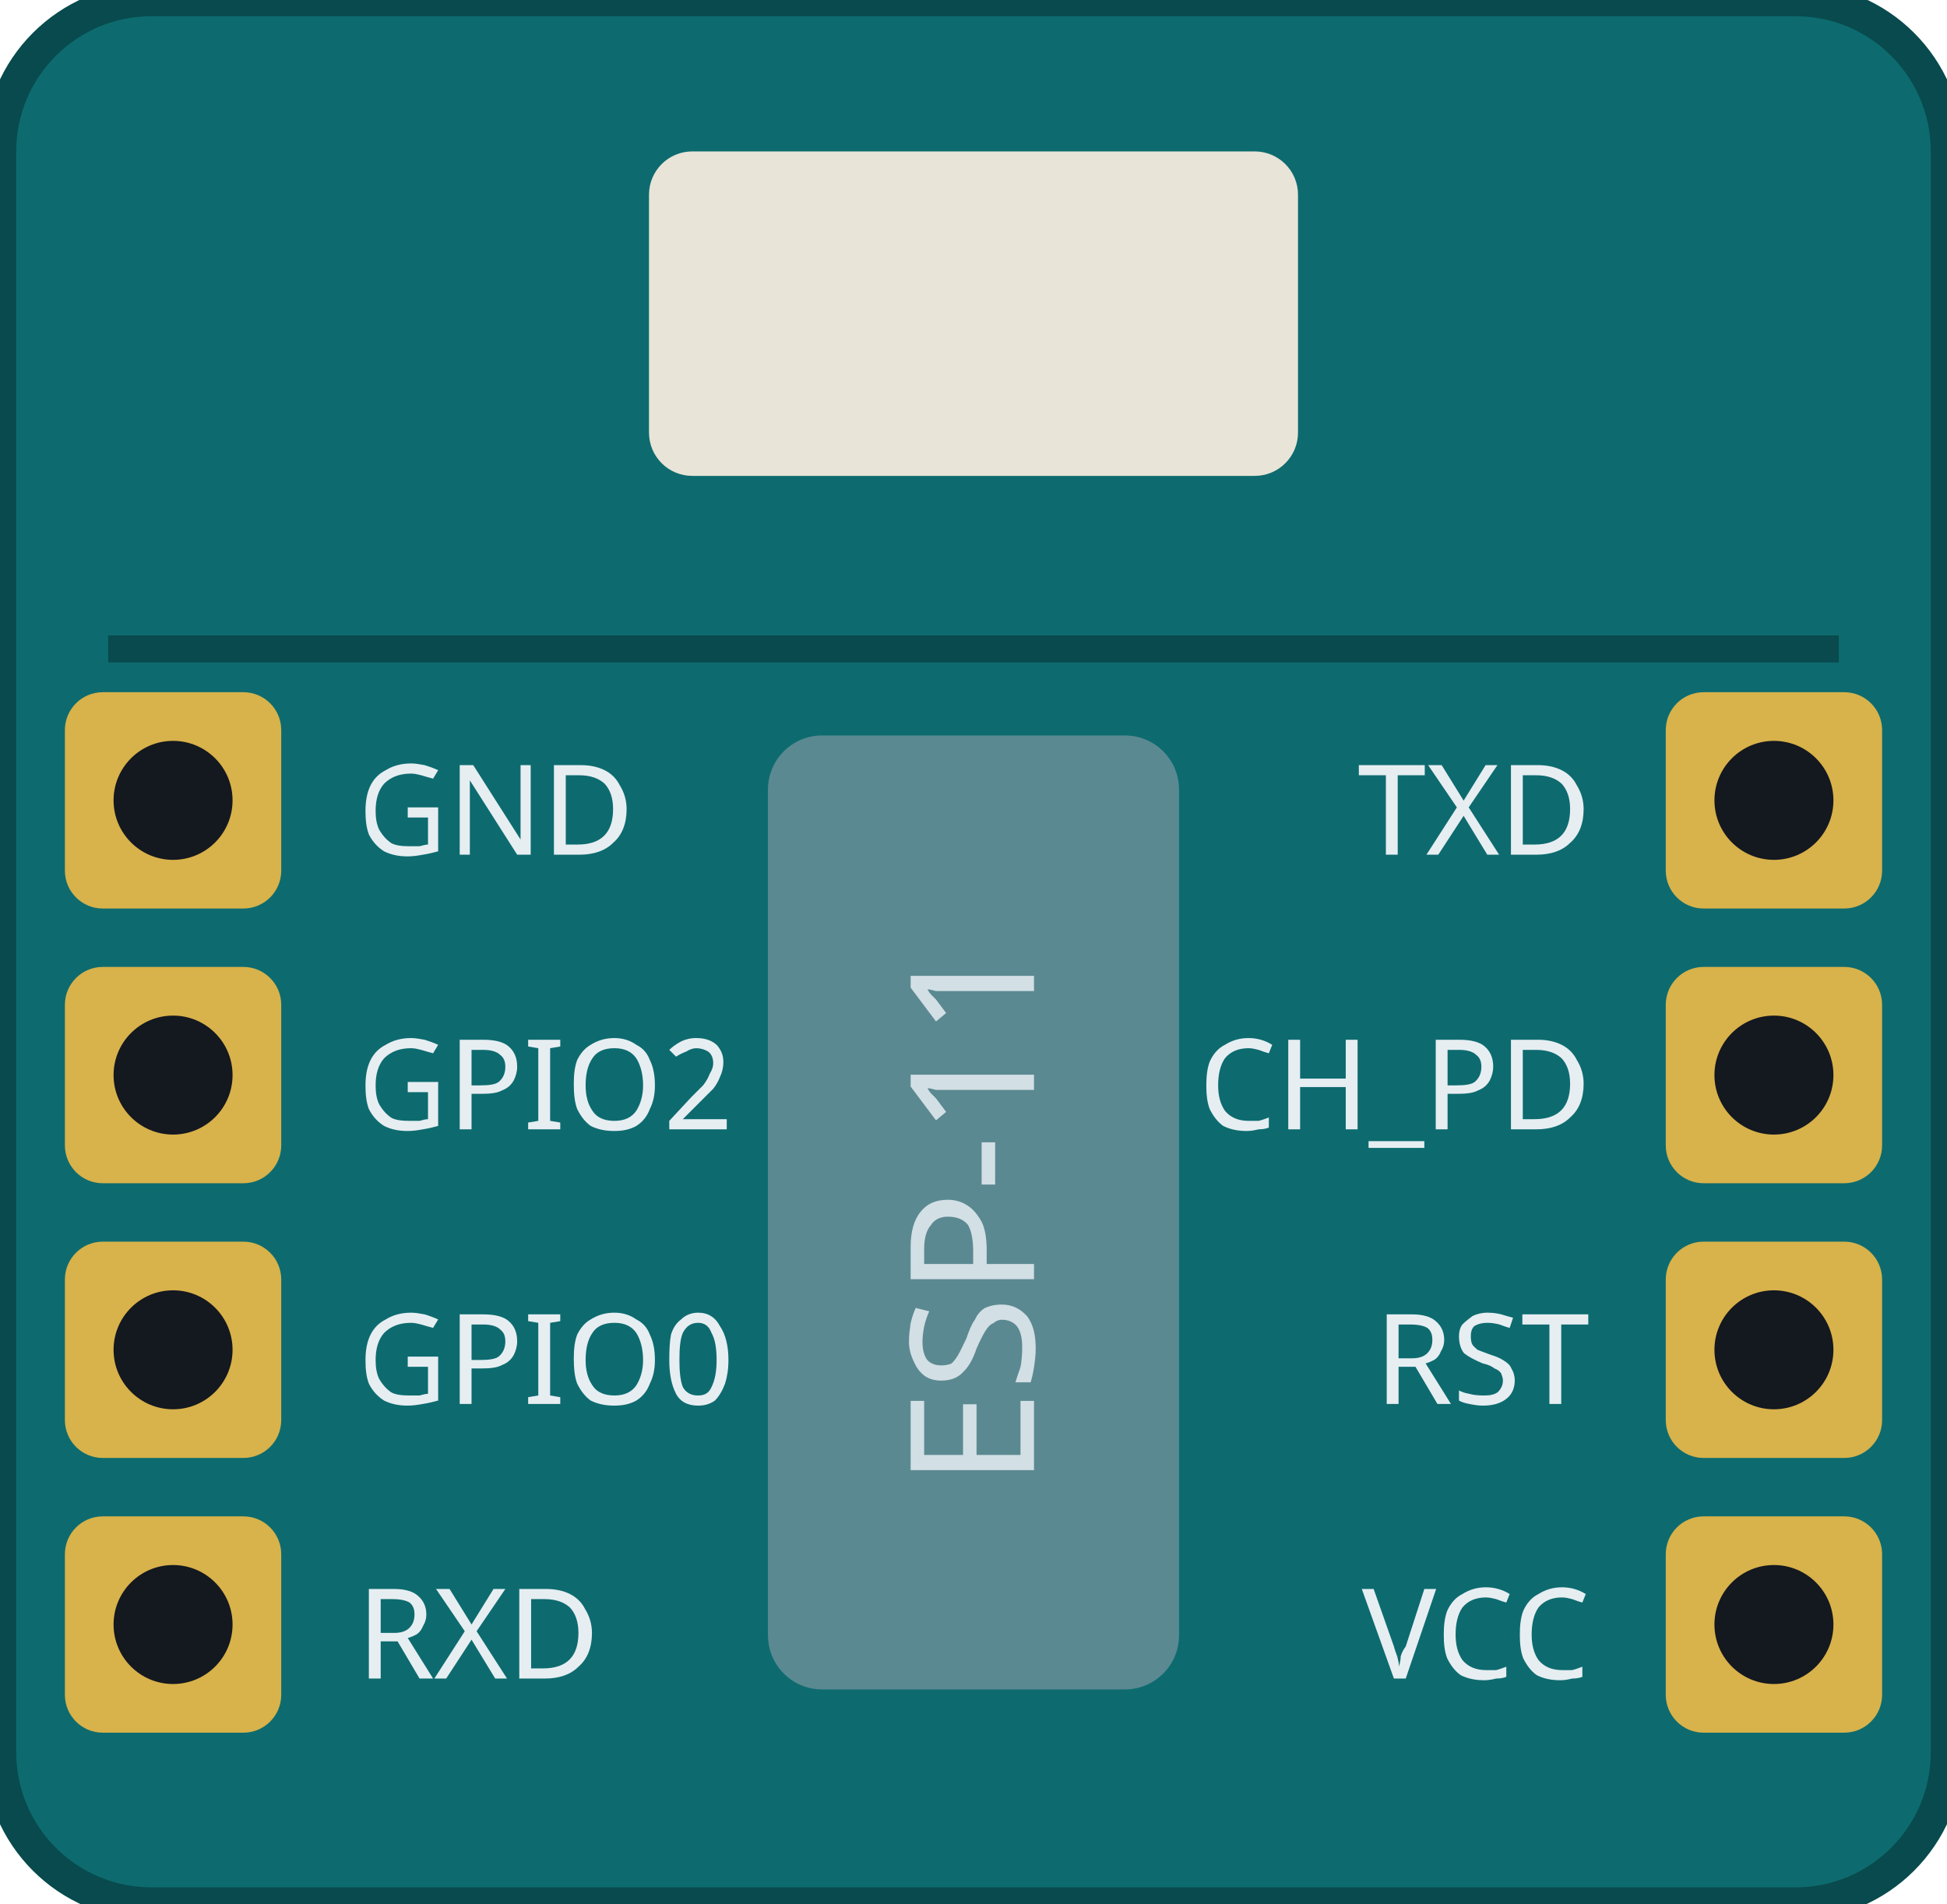
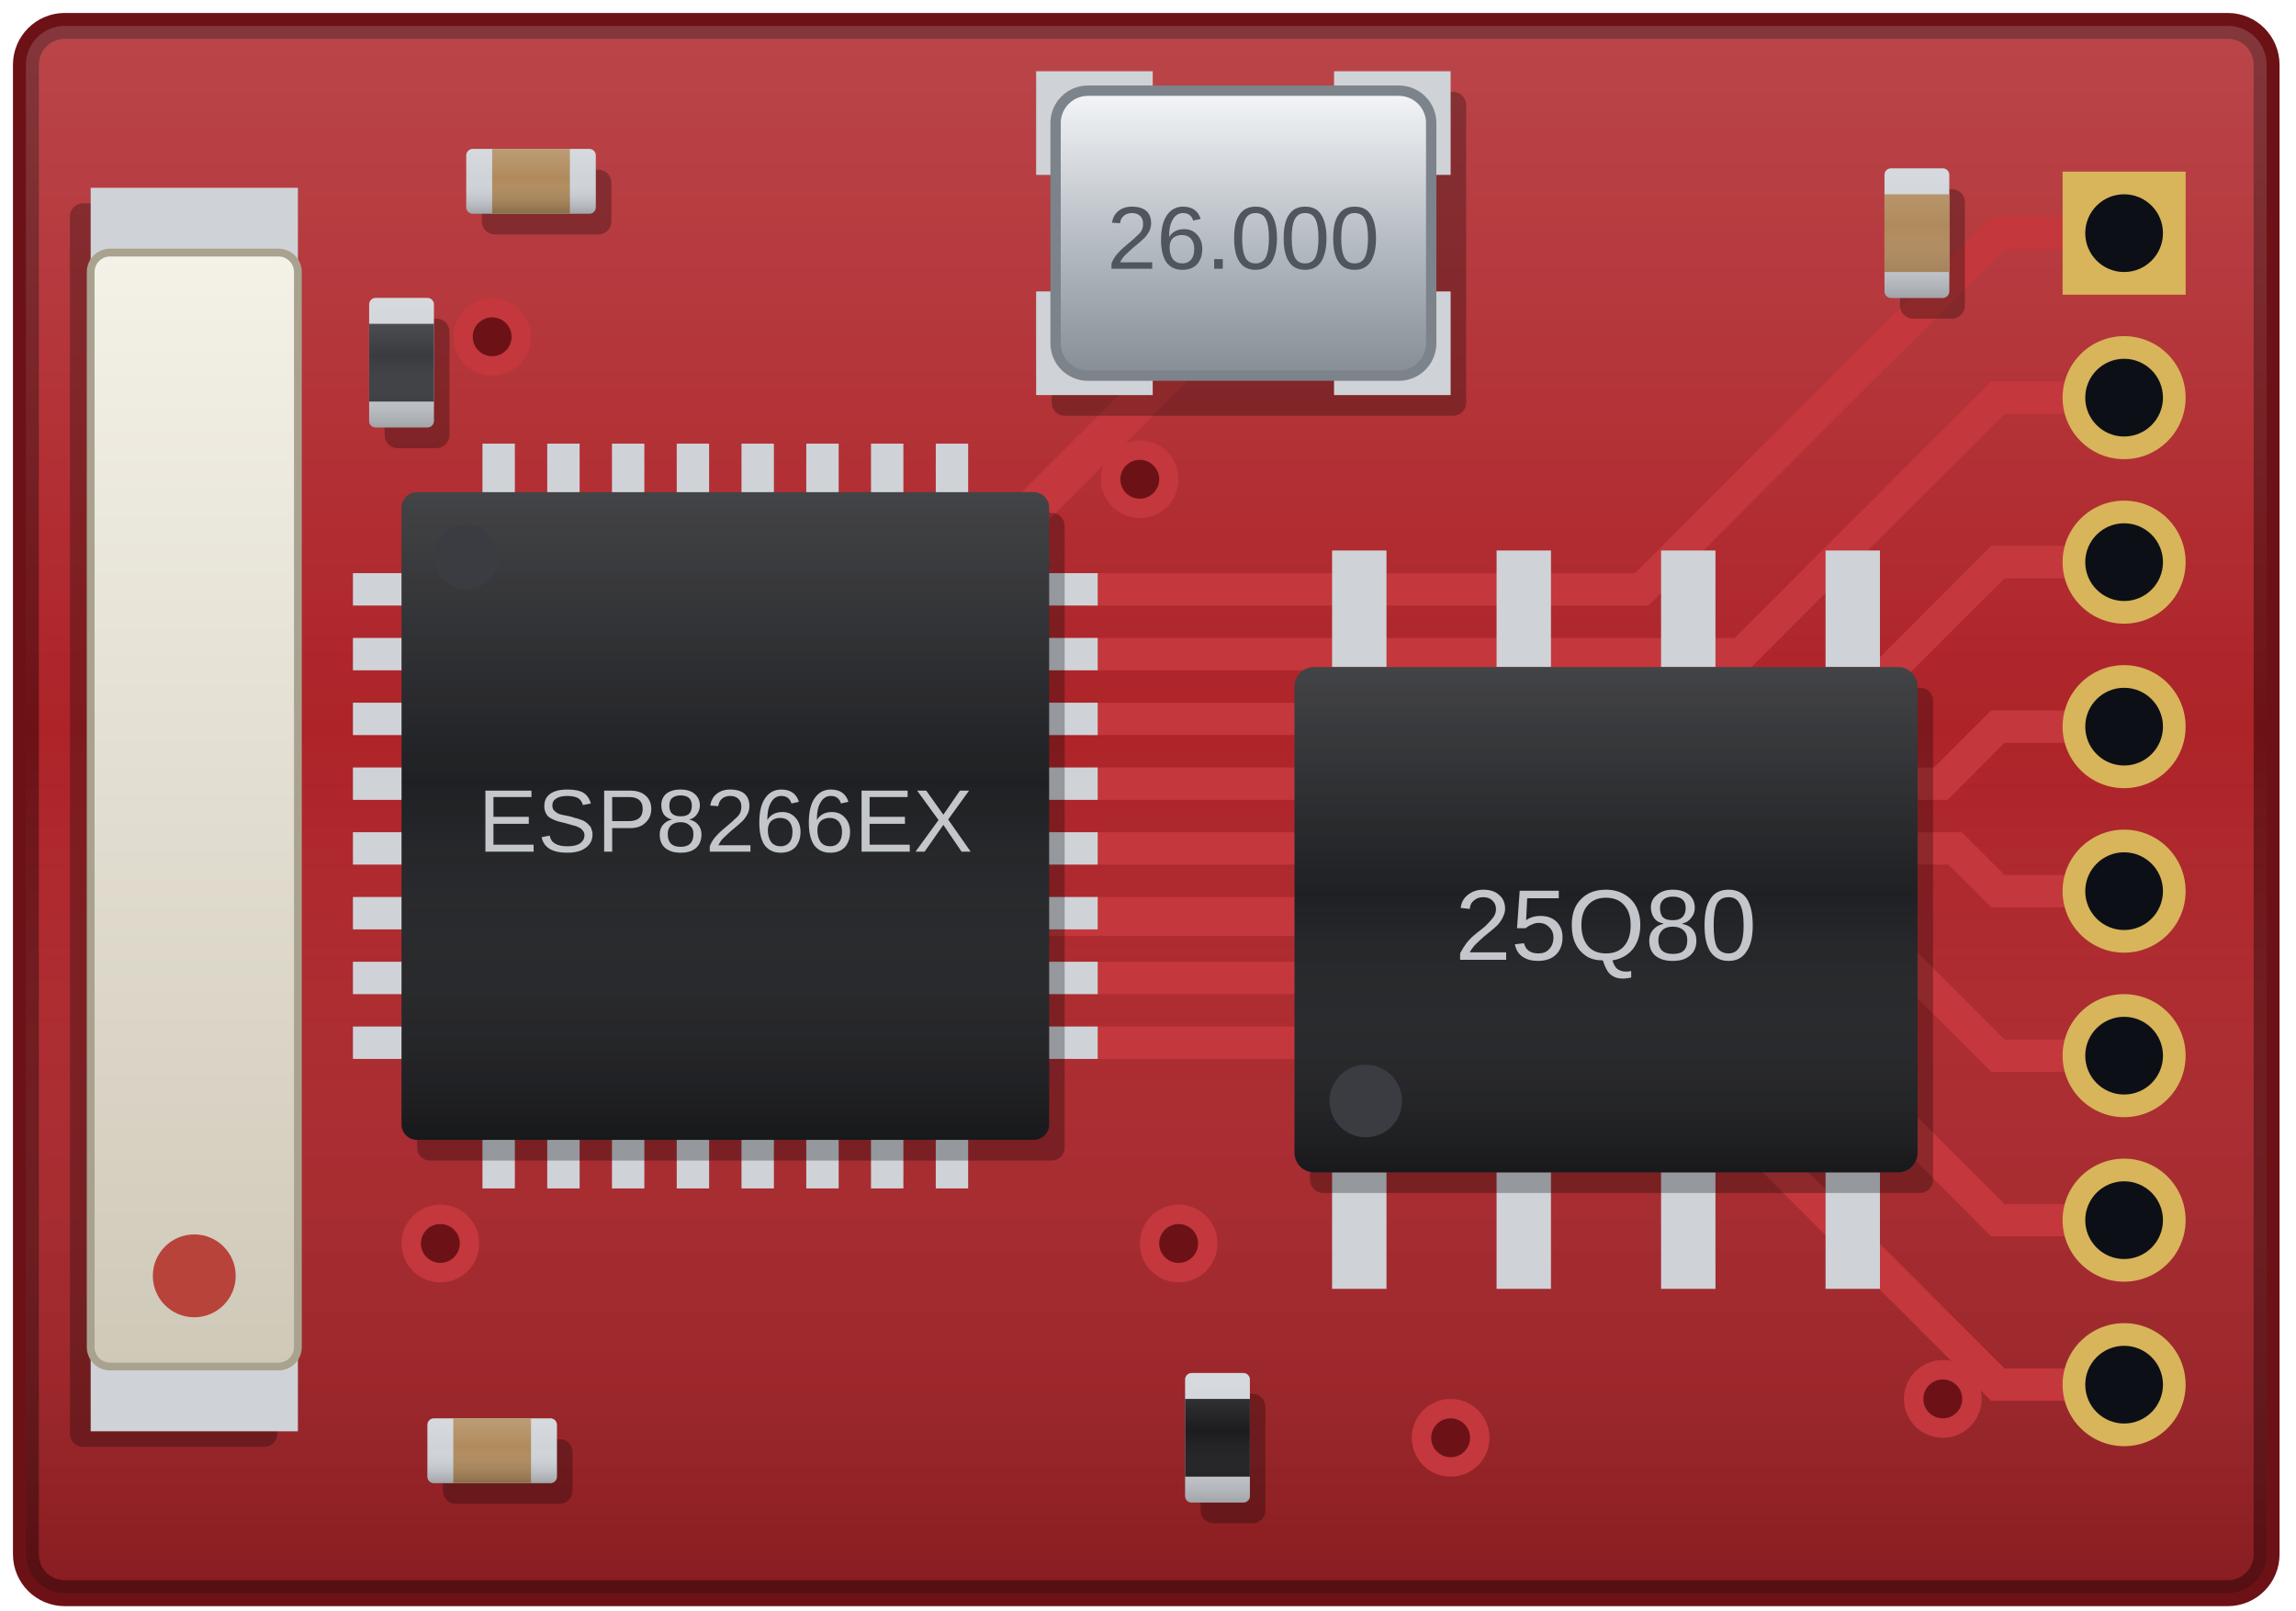
- <svg xmlns="http://www.w3.org/2000/svg" version="1.1" width="18.0mm" height="17.6mm" viewBox="0 0 18.0 17.6">
-   <rect x="0" y="0" width="18.0" height="17.6" rx="1.4" fill="#0d6b6f" />
-   <rect x="0" y="0" width="18.0" height="17.6" rx="1.4" fill="none" stroke="#084a4d" stroke-width="0.3" />
-   <rect x="6.00" y="1.4" width="6.0" height="3.0" rx="0.4" fill="#e8e4d8" />
-   <line x1="1.0" y1="6.00" x2="17.00" y2="6.00" stroke="#084a4d" stroke-width="0.25" />
-   <rect x="7.10" y="6.80" width="3.8" height="8.82" rx="0.5" fill="#9aa3ad" opacity="0.55" />
-   <rect x="0.60" y="6.40" width="2.0" height="2.0" rx="0.35" fill="#d8b24a" />
-   <circle cx="1.60" cy="7.40" r="0.55" fill="#14181f" />
-   <rect x="0.60" y="8.94" width="2.0" height="2.0" rx="0.35" fill="#d8b24a" />
-   <circle cx="1.60" cy="9.94" r="0.55" fill="#14181f" />
-   <rect x="0.60" y="11.48" width="2.0" height="2.0" rx="0.35" fill="#d8b24a" />
-   <circle cx="1.60" cy="12.48" r="0.55" fill="#14181f" />
-   <rect x="0.60" y="14.02" width="2.0" height="2.0" rx="0.35" fill="#d8b24a" />
-   <circle cx="1.60" cy="15.02" r="0.55" fill="#14181f" />
-   <rect x="15.40" y="6.40" width="2.0" height="2.0" rx="0.35" fill="#d8b24a" />
-   <circle cx="16.40" cy="7.40" r="0.55" fill="#14181f" />
-   <rect x="15.40" y="8.94" width="2.0" height="2.0" rx="0.35" fill="#d8b24a" />
-   <circle cx="16.40" cy="9.94" r="0.55" fill="#14181f" />
-   <rect x="15.40" y="11.48" width="2.0" height="2.0" rx="0.35" fill="#d8b24a" />
-   <circle cx="16.40" cy="12.48" r="0.55" fill="#14181f" />
-   <rect x="15.40" y="14.02" width="2.0" height="2.0" rx="0.35" fill="#d8b24a" />
-   <circle cx="16.40" cy="15.02" r="0.55" fill="#14181f" />
-   <text x="3.30" y="7.90" fill="#e6eef2" font-size="1.15px" font-family="Verdana">GND</text>
-   <text x="3.30" y="10.44" fill="#e6eef2" font-size="1.15px" font-family="Verdana">GPIO2</text>
-   <text x="3.30" y="12.98" fill="#e6eef2" font-size="1.15px" font-family="Verdana">GPIO0</text>
-   <text x="3.30" y="15.52" fill="#e6eef2" font-size="1.15px" font-family="Verdana">RXD</text>
-   <text x="14.70" y="7.90" fill="#e6eef2" font-size="1.15px" text-anchor="end" font-family="Verdana">TXD</text>
-   <text x="14.70" y="10.44" fill="#e6eef2" font-size="1.15px" text-anchor="end" font-family="Verdana">CH_PD</text>
-   <text x="14.70" y="12.98" fill="#e6eef2" font-size="1.15px" text-anchor="end" font-family="Verdana">RST</text>
-   <text x="14.70" y="15.52" fill="#e6eef2" font-size="1.15px" text-anchor="end" font-family="Verdana">VCC</text>
-   <text x="9.00" y="11.77" fill="#e6eef2" font-size="1.6px" text-anchor="middle" font-family="Verdana" opacity="0.85" transform="rotate(-90 9.00 11.21)">ESP-11</text>
+ <svg xmlns="http://www.w3.org/2000/svg" version="1.1" width="67px" height="47px" viewBox="0 0 67 47">
+   <defs>
+     <linearGradient id="luz" x1="0" y1="0" x2="0" y2="1">
+       <stop offset="0" stop-color="#ffffff" stop-opacity="0.16" />
+       <stop offset="0.45" stop-color="#ffffff" stop-opacity="0" />
+       <stop offset="1" stop-color="#000000" stop-opacity="0.22" />
+     </linearGradient>
+     <linearGradient id="metal" x1="0" y1="0" x2="0" y2="1">
+       <stop offset="0" stop-color="#f4f6f8" />
+       <stop offset="0.5" stop-color="#b9bfc6" />
+       <stop offset="1" stop-color="#868d95" />
+     </linearGradient>
+     <linearGradient id="metal-h" x1="0" y1="0" x2="1" y2="0">
+       <stop offset="0" stop-color="#8a9199" />
+       <stop offset="0.35" stop-color="#eef1f4" />
+       <stop offset="0.7" stop-color="#b3b9c0" />
+       <stop offset="1" stop-color="#7c838b" />
+     </linearGradient>
+     <radialGradient id="lata" cx="0.4" cy="0.38" r="0.66">
+       <stop offset="0" stop-color="#f6f8fa" />
+       <stop offset="0.6" stop-color="#c3c9cf" />
+       <stop offset="1" stop-color="#8c939b" />
+     </radialGradient>
+     <linearGradient id="plastico" x1="0" y1="0" x2="0" y2="1">
+       <stop offset="0" stop-color="#3a3c40" />
+       <stop offset="1" stop-color="#16171a" />
+     </linearGradient>
+     <linearGradient id="ouro" x1="0" y1="0" x2="0" y2="1">
+       <stop offset="0" stop-color="#f4dc8c" />
+       <stop offset="1" stop-color="#b88a2c" />
+     </linearGradient>
+     <linearGradient id="blindagem" x1="0" y1="0" x2="1" y2="1">
+       <stop offset="0" stop-color="#eef1f3" />
+       <stop offset="0.45" stop-color="#c8cdd2" />
+       <stop offset="1" stop-color="#9aa1a8" />
+     </linearGradient>
+     <radialGradient id="cupula" cx="0.36" cy="0.3" r="0.78">
+       <stop offset="0" stop-color="#ffffff" stop-opacity="0.6" />
+       <stop offset="0.32" stop-color="#ffffff" stop-opacity="0.1" />
+       <stop offset="1" stop-color="#000000" stop-opacity="0.32" />
+     </radialGradient>
+     <linearGradient id="ceramica" x1="0" y1="0" x2="0" y2="1">
+       <stop offset="0" stop-color="#f4f1e8" />
+       <stop offset="1" stop-color="#cfc9b8" />
+     </linearGradient>
+   </defs>
+   <path fill-rule="evenodd" d="M1.89 0.756 L65.008 0.756 A1.134 1.134 0 0 1 66.142 1.89 L66.142 45.354 A1.134 1.134 0 0 1 65.008 46.488 L1.89 46.488 A1.134 1.134 0 0 1 0.756 45.354 L0.756 1.89 A1.134 1.134 0 0 1 1.89 0.756 Z" fill="#ad2328" stroke="#6c1216" stroke-width="0.756" />
+   <path fill-rule="evenodd" d="M1.89 0.756 L65.008 0.756 A1.134 1.134 0 0 1 66.142 1.89 L66.142 45.354 A1.134 1.134 0 0 1 65.008 46.488 L1.89 46.488 A1.134 1.134 0 0 1 0.756 45.354 L0.756 1.89 A1.134 1.134 0 0 1 1.89 0.756 Z" fill="url(#luz)" />
+   <path d="M60.189 6.803 L58.299 6.803 L47.906 17.197 L31.748 17.197" fill="none" stroke="#c4373c" stroke-width="0.945" stroke-linecap="round" />
+   <path d="M60.189 11.603 L58.299 11.603 L50.816 19.087 L31.748 19.087" fill="none" stroke="#c4373c" stroke-width="0.945" stroke-linecap="round" />
+   <path d="M60.189 16.403 L58.299 16.403 L53.726 20.976 L31.748 20.976" fill="none" stroke="#c4373c" stroke-width="0.945" stroke-linecap="round" />
+   <path d="M60.189 21.203 L58.299 21.203 L56.636 22.866 L31.748 22.866" fill="none" stroke="#c4373c" stroke-width="0.945" stroke-linecap="round" />
+   <path d="M60.189 26.003 L58.299 26.003 L57.052 24.756 L31.748 24.756" fill="none" stroke="#c4373c" stroke-width="0.945" stroke-linecap="round" />
+   <path d="M60.189 30.803 L58.299 30.803 L54.142 26.646 L31.748 26.646" fill="none" stroke="#c4373c" stroke-width="0.945" stroke-linecap="round" />
+   <path d="M60.189 35.603 L58.299 35.603 L51.231 28.535 L31.748 28.535" fill="none" stroke="#c4373c" stroke-width="0.945" stroke-linecap="round" />
+   <path d="M60.189 40.403 L58.299 40.403 L48.321 30.425 L31.748 30.425" fill="none" stroke="#c4373c" stroke-width="0.945" stroke-linecap="round" />
+   <path d="M46.866 26.835 L24.189 26.835 L21.165 23.811" fill="none" stroke="#c4373c" stroke-width="0.945" stroke-linecap="round" />
+   <path d="M36.283 6.803 L36.283 8.693 L21.165 23.811" fill="none" stroke="#c4373c" stroke-width="1.134" stroke-linecap="round" />
+   <circle cx="14.362" cy="9.827" r="1.134" fill="#c4373c" />
+   <circle cx="14.362" cy="9.827" r="0.567" fill="#6c1216" />
+   <circle cx="12.85" cy="36.283" r="1.134" fill="#c4373c" />
+   <circle cx="12.85" cy="36.283" r="0.567" fill="#6c1216" />
+   <circle cx="33.26" cy="13.984" r="1.134" fill="#c4373c" />
+   <circle cx="33.26" cy="13.984" r="0.567" fill="#6c1216" />
+   <circle cx="34.394" cy="36.283" r="1.134" fill="#c4373c" />
+   <circle cx="34.394" cy="36.283" r="0.567" fill="#6c1216" />
+   <circle cx="42.331" cy="41.953" r="1.134" fill="#c4373c" />
+   <circle cx="42.331" cy="41.953" r="0.567" fill="#6c1216" />
+   <circle cx="56.693" cy="40.819" r="1.134" fill="#c4373c" />
+   <circle cx="56.693" cy="40.819" r="0.567" fill="#6c1216" />
+   <rect x="60.189" y="5.008" width="3.591" height="3.591" fill="#d8b45a" />
+   <circle cx="61.984" cy="6.803" r="1.134" fill="#0c1016" />
+   <circle cx="61.984" cy="11.603" r="1.795" fill="#d8b45a" />
+   <circle cx="61.984" cy="11.603" r="1.134" fill="#0c1016" />
+   <circle cx="61.984" cy="16.403" r="1.795" fill="#d8b45a" />
+   <circle cx="61.984" cy="16.403" r="1.134" fill="#0c1016" />
+   <circle cx="61.984" cy="21.203" r="1.795" fill="#d8b45a" />
+   <circle cx="61.984" cy="21.203" r="1.134" fill="#0c1016" />
+   <circle cx="61.984" cy="26.003" r="1.795" fill="#d8b45a" />
+   <circle cx="61.984" cy="26.003" r="1.134" fill="#0c1016" />
+   <circle cx="61.984" cy="30.803" r="1.795" fill="#d8b45a" />
+   <circle cx="61.984" cy="30.803" r="1.134" fill="#0c1016" />
+   <circle cx="61.984" cy="35.603" r="1.795" fill="#d8b45a" />
+   <circle cx="61.984" cy="35.603" r="1.134" fill="#0c1016" />
+   <circle cx="61.984" cy="40.403" r="1.795" fill="#d8b45a" />
+   <circle cx="61.984" cy="40.403" r="1.134" fill="#0c1016" />
+   <rect x="14.079" y="12.945" width="0.945" height="1.701" fill="#cfd3d8" />
+   <rect x="10.299" y="16.724" width="1.701" height="0.945" fill="#cfd3d8" />
+   <rect x="14.079" y="32.976" width="0.945" height="1.701" fill="#cfd3d8" />
+   <rect x="30.331" y="16.724" width="1.701" height="0.945" fill="#cfd3d8" />
+   <rect x="15.969" y="12.945" width="0.945" height="1.701" fill="#cfd3d8" />
+   <rect x="10.299" y="18.614" width="1.701" height="0.945" fill="#cfd3d8" />
+   <rect x="15.969" y="32.976" width="0.945" height="1.701" fill="#cfd3d8" />
+   <rect x="30.331" y="18.614" width="1.701" height="0.945" fill="#cfd3d8" />
+   <rect x="17.858" y="12.945" width="0.945" height="1.701" fill="#cfd3d8" />
+   <rect x="10.299" y="20.504" width="1.701" height="0.945" fill="#cfd3d8" />
+   <rect x="17.858" y="32.976" width="0.945" height="1.701" fill="#cfd3d8" />
+   <rect x="30.331" y="20.504" width="1.701" height="0.945" fill="#cfd3d8" />
+   <rect x="19.748" y="12.945" width="0.945" height="1.701" fill="#cfd3d8" />
+   <rect x="10.299" y="22.394" width="1.701" height="0.945" fill="#cfd3d8" />
+   <rect x="19.748" y="32.976" width="0.945" height="1.701" fill="#cfd3d8" />
+   <rect x="30.331" y="22.394" width="1.701" height="0.945" fill="#cfd3d8" />
+   <rect x="21.638" y="12.945" width="0.945" height="1.701" fill="#cfd3d8" />
+   <rect x="10.299" y="24.283" width="1.701" height="0.945" fill="#cfd3d8" />
+   <rect x="21.638" y="32.976" width="0.945" height="1.701" fill="#cfd3d8" />
+   <rect x="30.331" y="24.283" width="1.701" height="0.945" fill="#cfd3d8" />
+   <rect x="23.528" y="12.945" width="0.945" height="1.701" fill="#cfd3d8" />
+   <rect x="10.299" y="26.173" width="1.701" height="0.945" fill="#cfd3d8" />
+   <rect x="23.528" y="32.976" width="0.945" height="1.701" fill="#cfd3d8" />
+   <rect x="30.331" y="26.173" width="1.701" height="0.945" fill="#cfd3d8" />
+   <rect x="25.417" y="12.945" width="0.945" height="1.701" fill="#cfd3d8" />
+   <rect x="10.299" y="28.063" width="1.701" height="0.945" fill="#cfd3d8" />
+   <rect x="25.417" y="32.976" width="0.945" height="1.701" fill="#cfd3d8" />
+   <rect x="30.331" y="28.063" width="1.701" height="0.945" fill="#cfd3d8" />
+   <rect x="27.307" y="12.945" width="0.945" height="1.701" fill="#cfd3d8" />
+   <rect x="10.299" y="29.953" width="1.701" height="0.945" fill="#cfd3d8" />
+   <rect x="27.307" y="32.976" width="0.945" height="1.701" fill="#cfd3d8" />
+   <rect x="30.331" y="29.953" width="1.701" height="0.945" fill="#cfd3d8" />
+   <rect x="12.17" y="14.967" width="18.898" height="18.898" rx="0.378" fill="#000000" fill-opacity="0.28" />
+   <rect x="11.717" y="14.362" width="18.898" height="18.898" rx="0.454" fill="#1f2023" />
+   <rect x="11.717" y="14.362" width="18.898" height="18.898" rx="0.454" fill="url(#luz)" />
+   <circle cx="13.606" cy="16.252" r="0.945" fill="#3a3c41" />
+   <text transform="translate(21.165 23.811) rotate(0)" x="0" y="1.039" font-family="Arial" font-weight="normal" font-size="2.598" fill="#c3c6cb" text-anchor="middle">ESP8266EX</text>
+   <rect x="38.872" y="16.063" width="1.587" height="3.402" fill="#cfd3d8" />
+   <rect x="38.872" y="34.205" width="1.587" height="3.402" fill="#cfd3d8" />
+   <rect x="43.672" y="16.063" width="1.587" height="3.402" fill="#cfd3d8" />
+   <rect x="43.672" y="34.205" width="1.587" height="3.402" fill="#cfd3d8" />
+   <rect x="48.472" y="16.063" width="1.587" height="3.402" fill="#cfd3d8" />
+   <rect x="48.472" y="34.205" width="1.587" height="3.402" fill="#cfd3d8" />
+   <rect x="53.272" y="16.063" width="1.587" height="3.402" fill="#cfd3d8" />
+   <rect x="53.272" y="34.205" width="1.587" height="3.402" fill="#cfd3d8" />
+   <rect x="38.23" y="20.069" width="18.18" height="14.74" rx="0.378" fill="#000000" fill-opacity="0.28" />
+   <rect x="37.776" y="19.465" width="18.18" height="14.74" rx="0.567" fill="#1f2023" />
+   <rect x="37.776" y="19.465" width="18.18" height="14.74" rx="0.567" fill="url(#luz)" />
+   <circle cx="39.855" cy="32.126" r="1.058" fill="#3a3c41" />
+   <text transform="translate(46.866 26.835) rotate(0)" x="0" y="1.172" font-family="Arial" font-weight="normal" font-size="2.929" fill="#c3c6cb" text-anchor="middle">25Q80</text>
+   <rect x="30.69" y="2.683" width="12.094" height="9.449" rx="0.378" fill="#000000" fill-opacity="0.28" />
+   <rect x="30.236" y="2.079" width="3.402" height="3.024" fill="#cfd3d8" />
+   <rect x="30.236" y="8.504" width="3.402" height="3.024" fill="#cfd3d8" />
+   <rect x="38.929" y="2.079" width="3.402" height="3.024" fill="#cfd3d8" />
+   <rect x="38.929" y="8.504" width="3.402" height="3.024" fill="#cfd3d8" />
+   <rect x="30.803" y="2.646" width="10.961" height="8.315" rx="0.945" fill="url(#metal)" stroke="#7c838b" stroke-width="0.302" />
+   <text transform="translate(36.283 6.803) rotate(0)" x="0" y="1.039" font-family="Arial" font-weight="normal" font-size="2.598" fill="#4f565d" text-anchor="middle">26.000</text>
+   <rect x="14.06" y="4.951" width="3.78" height="1.89" rx="0.378" fill="#000000" fill-opacity="0.28" />
+   <rect x="13.606" y="4.346" width="3.78" height="1.89" rx="0.189" fill="#cfd3d8" />
+   <rect x="14.362" y="4.346" width="2.268" height="1.89" fill="#b08a5c" />
+   <rect x="13.606" y="4.346" width="3.78" height="1.89" rx="0.189" fill="url(#luz)" />
+   <rect x="12.926" y="41.991" width="3.78" height="1.89" rx="0.378" fill="#000000" fill-opacity="0.28" />
+   <rect x="12.472" y="41.386" width="3.78" height="1.89" rx="0.189" fill="#cfd3d8" />
+   <rect x="13.228" y="41.386" width="2.268" height="1.89" fill="#b08a5c" />
+   <rect x="12.472" y="41.386" width="3.78" height="1.89" rx="0.189" fill="url(#luz)" />
+   <rect x="35.036" y="40.668" width="1.89" height="3.78" rx="0.378" fill="#000000" fill-opacity="0.28" />
+   <rect x="34.583" y="40.063" width="1.89" height="3.78" rx="0.189" fill="#cfd3d8" />
+   <rect x="34.583" y="40.819" width="1.89" height="2.268" fill="#1c1c1e" />
+   <rect x="34.583" y="40.063" width="1.89" height="3.78" rx="0.189" fill="url(#luz)" />
+   <rect x="55.446" y="5.518" width="1.89" height="3.78" rx="0.378" fill="#000000" fill-opacity="0.28" />
+   <rect x="54.992" y="4.913" width="1.89" height="3.78" rx="0.189" fill="#cfd3d8" />
+   <rect x="54.992" y="5.669" width="1.89" height="2.268" fill="#b08a5c" />
+   <rect x="54.992" y="4.913" width="1.89" height="3.78" rx="0.189" fill="url(#luz)" />
+   <rect x="11.225" y="9.298" width="1.89" height="3.78" rx="0.378" fill="#000000" fill-opacity="0.28" />
+   <rect x="10.772" y="8.693" width="1.89" height="3.78" rx="0.189" fill="#cfd3d8" />
+   <rect x="10.772" y="9.449" width="1.89" height="2.268" fill="#3a3b3f" />
+   <rect x="10.772" y="8.693" width="1.89" height="3.78" rx="0.189" fill="url(#luz)" />
+   <rect x="2.041" y="5.934" width="6.047" height="36.283" rx="0.378" fill="#000000" fill-opacity="0.28" />
+   <rect x="2.646" y="5.48" width="6.047" height="3.024" fill="#cfd3d8" />
+   <rect x="2.646" y="38.74" width="6.047" height="3.024" fill="#cfd3d8" />
+   <rect x="2.646" y="7.37" width="6.047" height="32.504" rx="0.567" fill="url(#ceramica)" stroke="#a9a28f" stroke-width="0.227" />
+   <circle cx="5.669" cy="37.228" r="1.209" fill="#b8433a" />
</svg>
